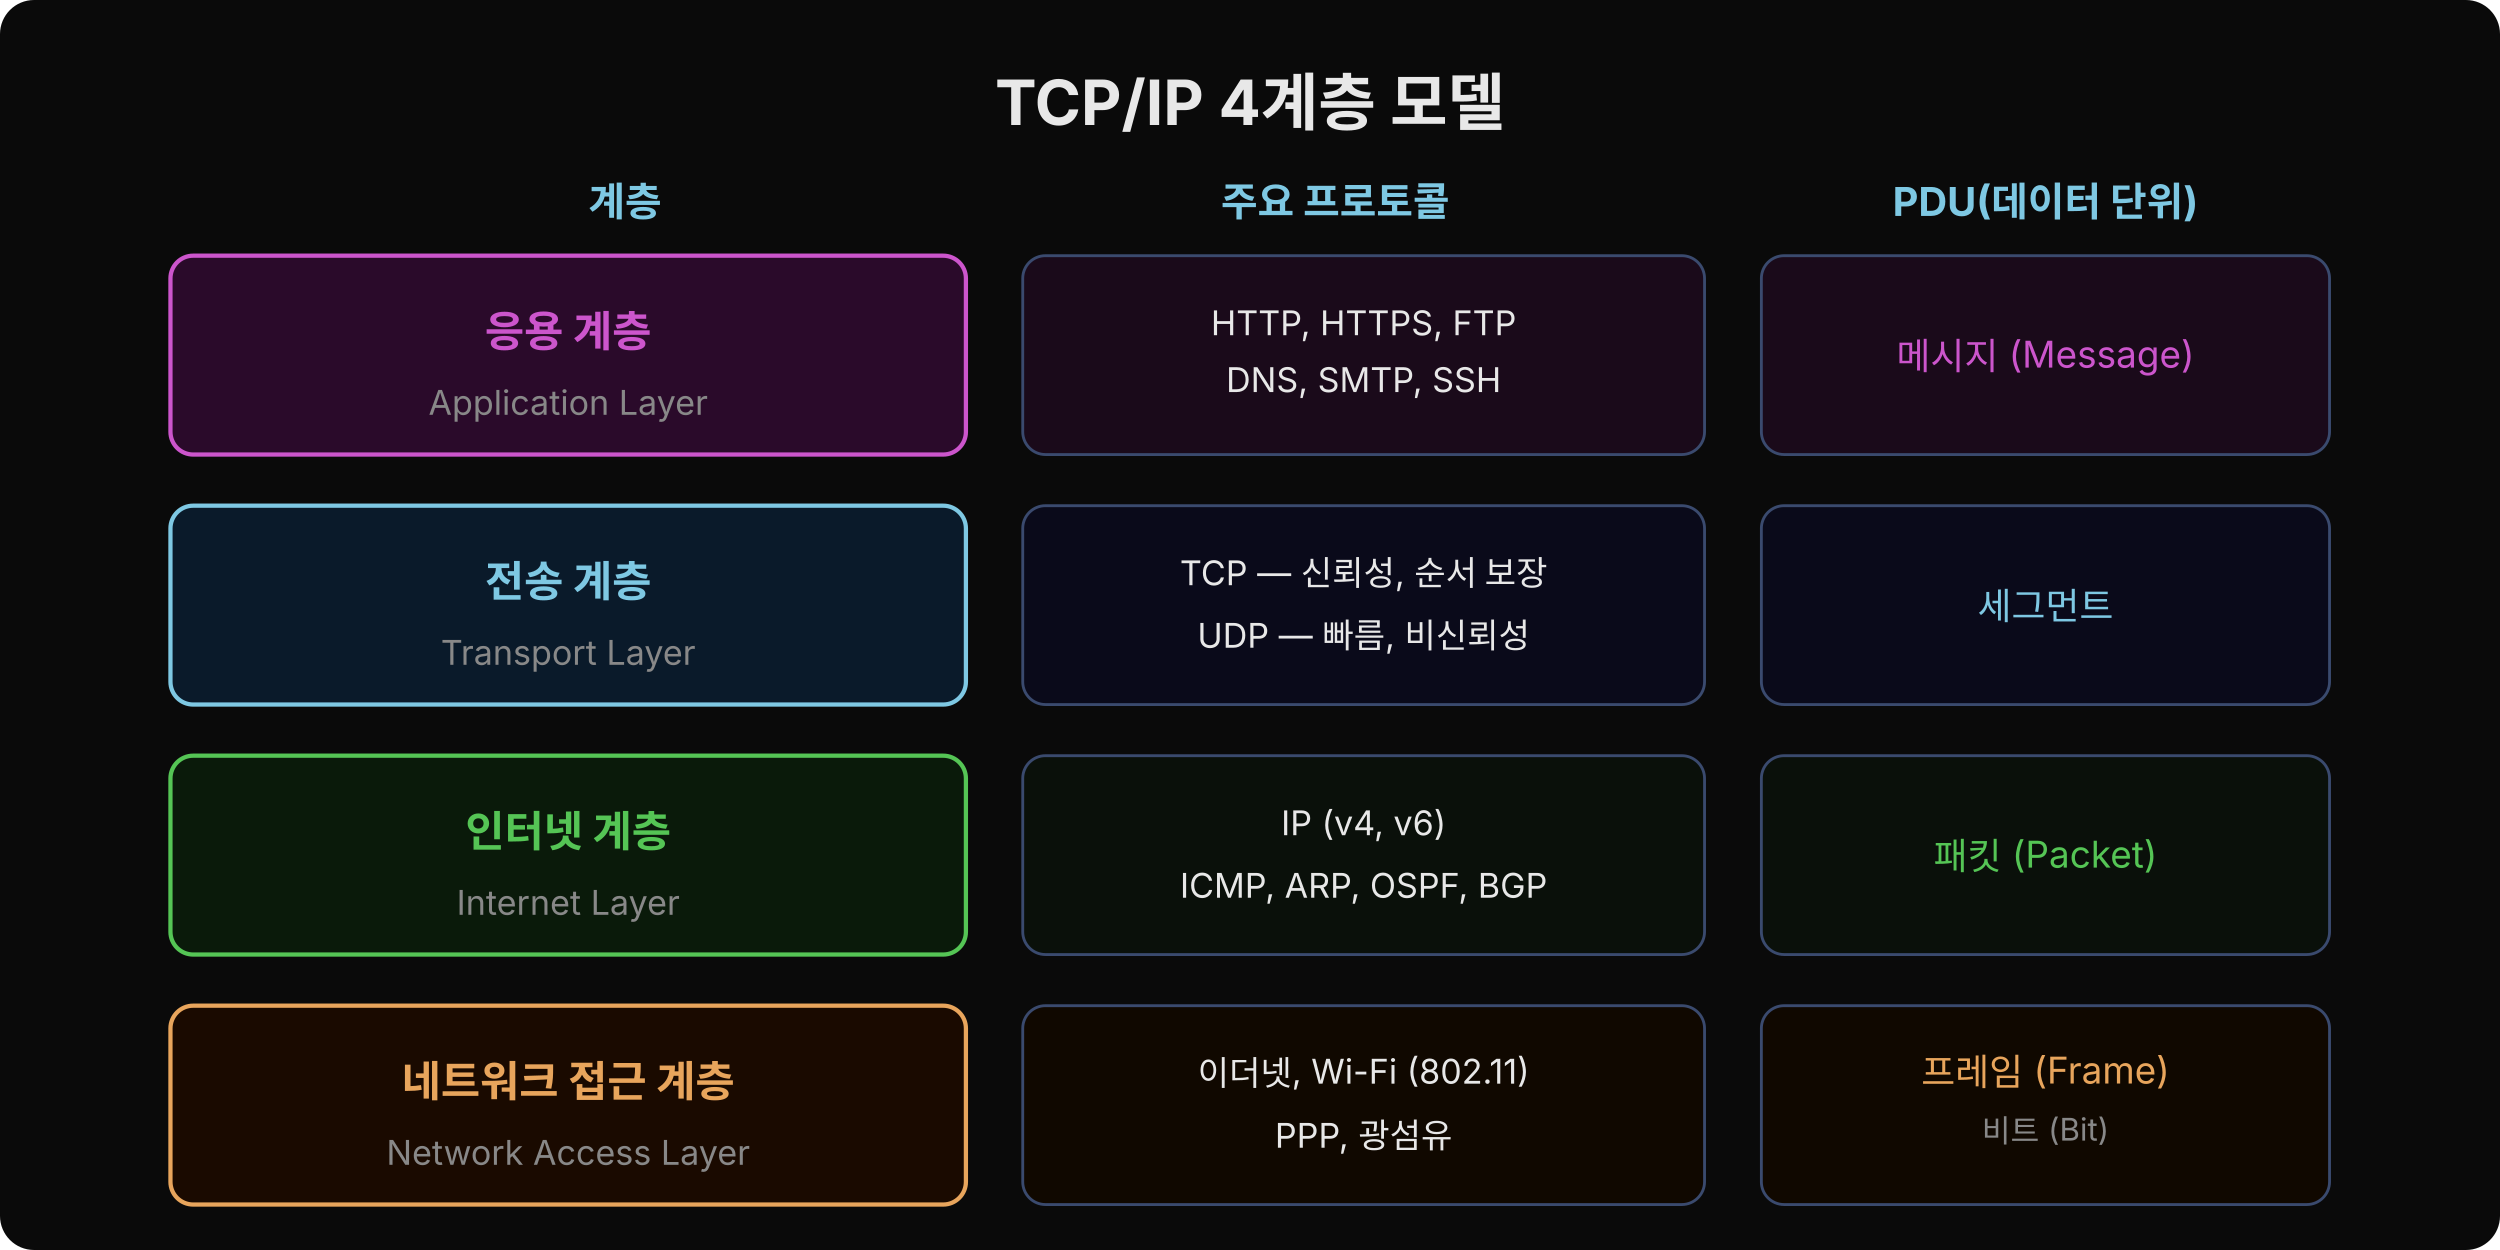
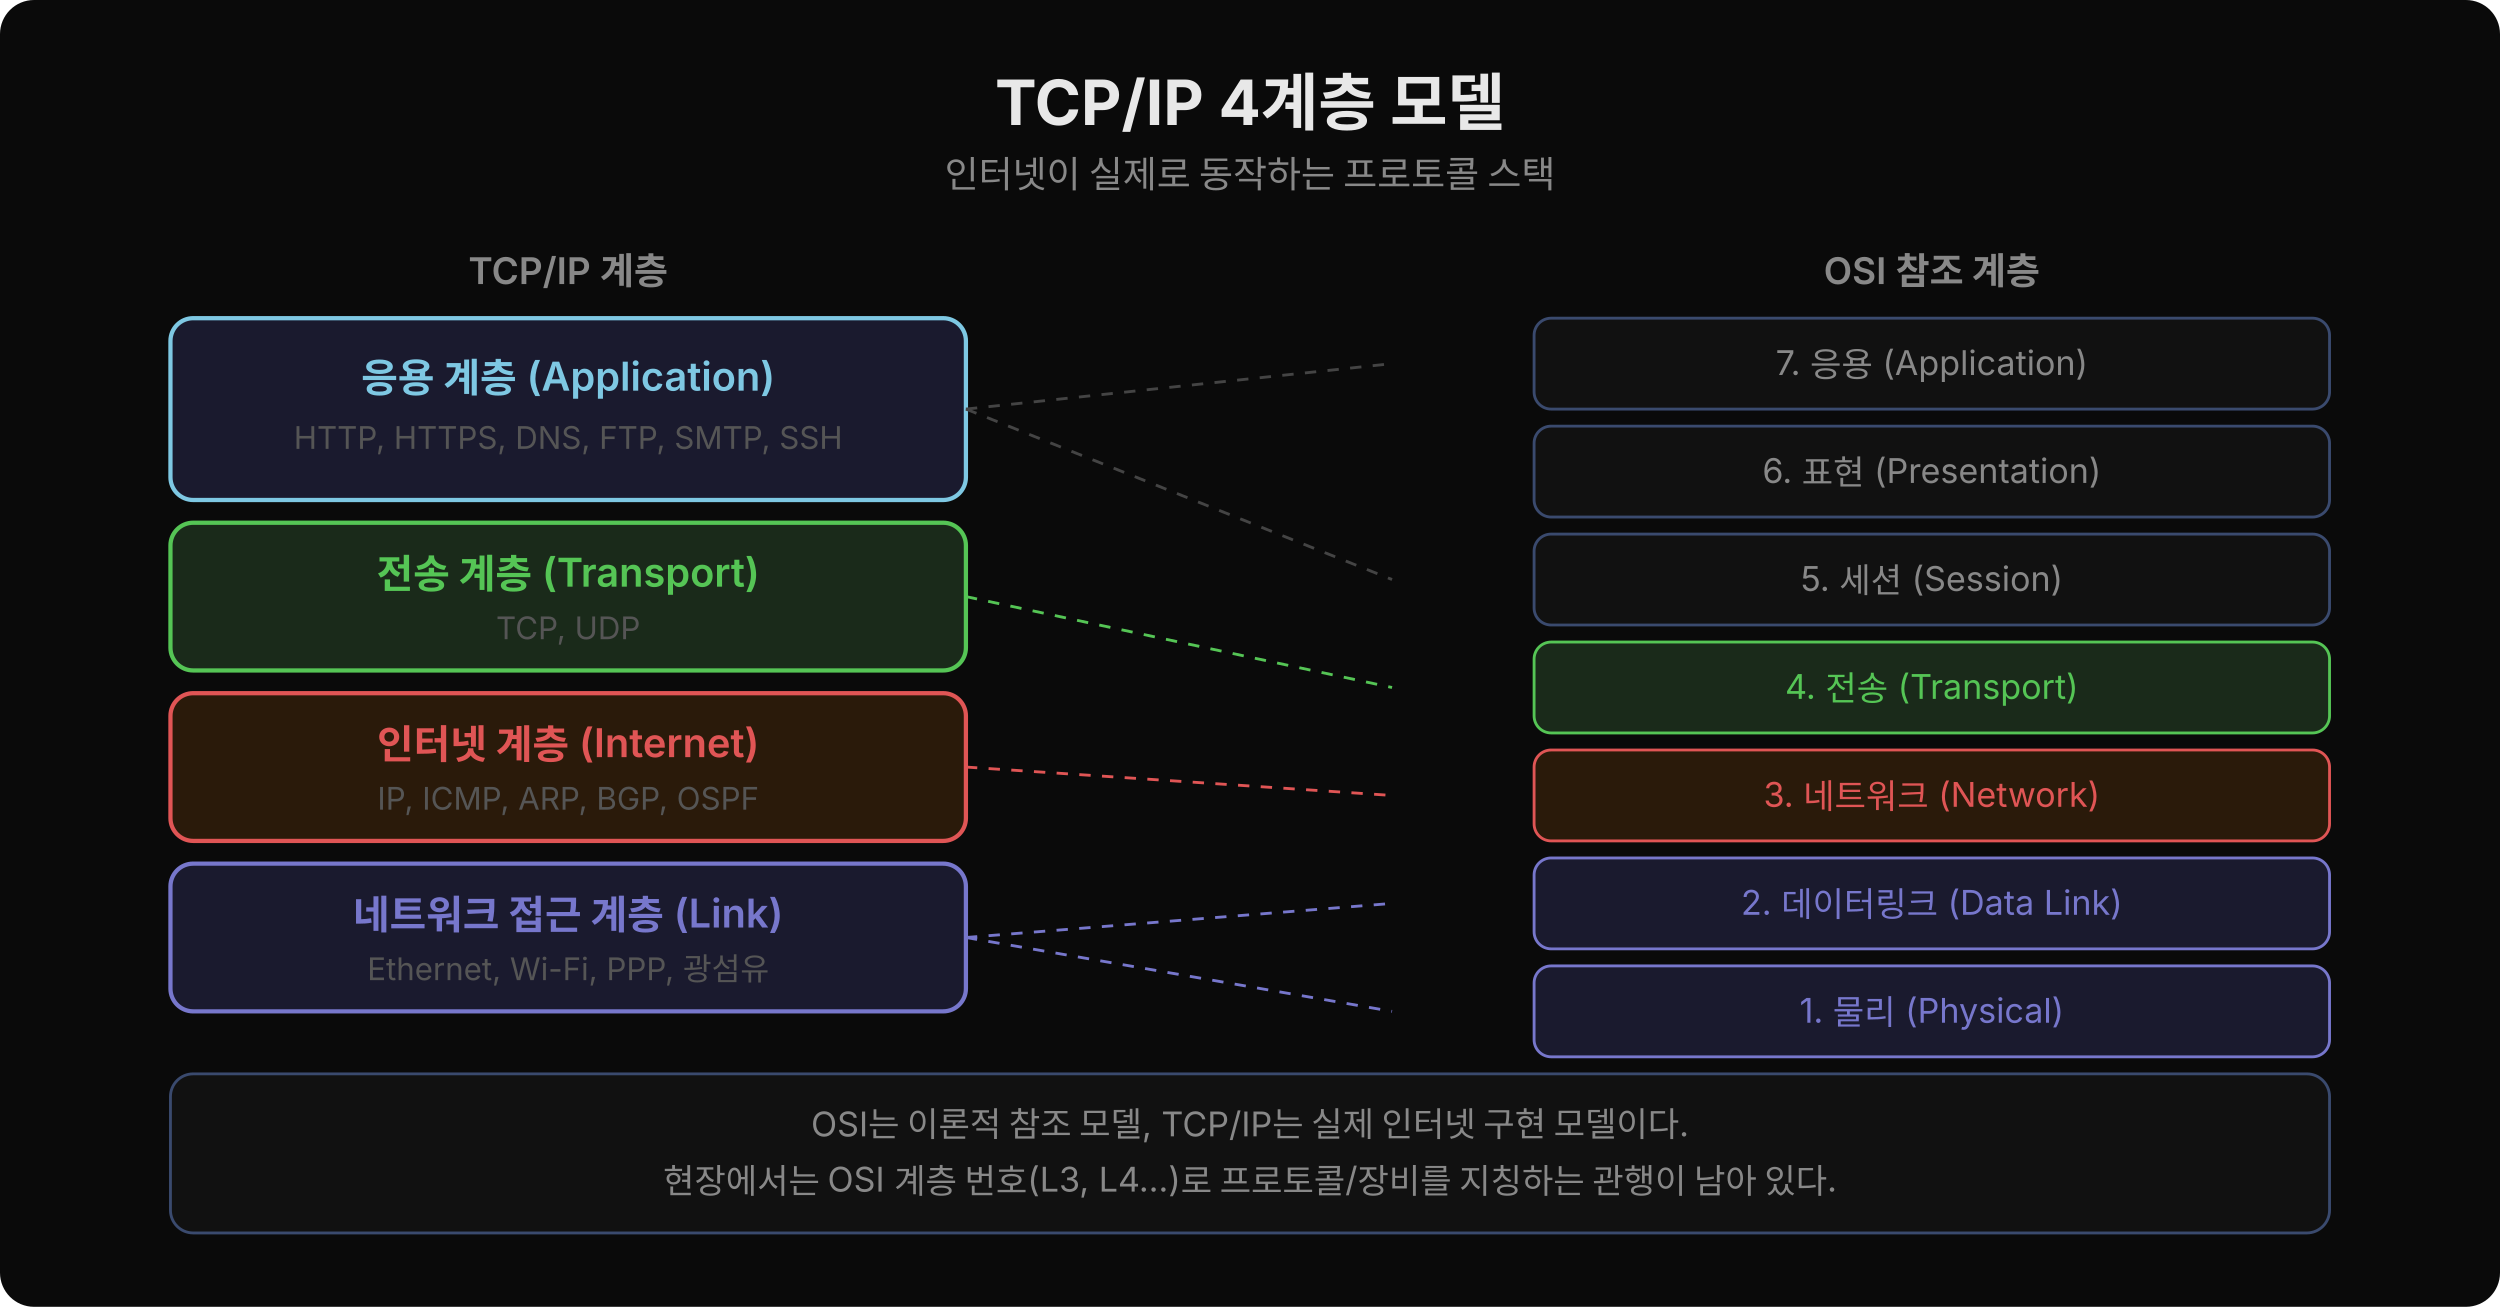
- <svg xmlns="http://www.w3.org/2000/svg" width="880" viewBox="0 0 880 440">
-   <rect width="880" height="440" fill="#0a0a0a" rx="12" />
-   <defs>
-     <marker id="arr-r" viewBox="0 0 14 14" refX="12" refY="7" markerUnits="userSpaceOnUse" markerWidth="14" markerHeight="14" orient="auto">
-       <path d="M 0 0 L 13 7 L 0 14 z" fill="#7ec8e3" />
-     </marker>
-   </defs>
+ <svg xmlns="http://www.w3.org/2000/svg" width="880" height="460" viewBox="0 0 880 460">
+   <rect width="880" height="460" fill="#0a0a0a" rx="12" />
  <text x="440" y="44" font-family="'Wanted Sans Variable','Wanted Sans',-apple-system,sans-serif" font-size="22" font-weight="700" fill="#e8e8e8" text-anchor="middle">TCP/IP 4계층 모델</text>
-   <text x="220" y="76" font-family="'Wanted Sans Variable','Wanted Sans',-apple-system,sans-serif" font-size="14" font-weight="700" fill="#7ec8e3" text-anchor="middle">계층</text>
-   <text x="470" y="76" font-family="'Wanted Sans Variable','Wanted Sans',-apple-system,sans-serif" font-size="14" font-weight="700" fill="#7ec8e3" text-anchor="middle">주요 프로토콜</text>
-   <text x="720" y="76" font-family="'Wanted Sans Variable','Wanted Sans',-apple-system,sans-serif" font-size="14" font-weight="700" fill="#7ec8e3" text-anchor="middle">PDU(데이터 단위)</text>
-   <rect x="60" y="90" width="280" height="70" rx="8" fill="#2a0a2a" stroke="#cc55cc" stroke-width="1.5" />
-   <text x="200" y="122" font-family="'Wanted Sans Variable','Wanted Sans',-apple-system,sans-serif" font-size="15" font-weight="700" fill="#cc55cc" text-anchor="middle">응용 계층</text>
-   <text x="200" y="146" font-family="'Wanted Sans Variable','Wanted Sans',-apple-system,sans-serif" font-size="12" fill="#888" text-anchor="middle">Application Layer</text>
-   <rect x="360" y="90" width="240" height="70" rx="8" fill="#1a0a1a" stroke="#3a4a6e" stroke-width="1" />
-   <text x="480" y="118" font-family="'Wanted Sans Variable','Wanted Sans',-apple-system,sans-serif" font-size="12" fill="#e8e8e8" text-anchor="middle">HTTP, HTTPS, FTP</text>
-   <text x="480" y="138" font-family="'Wanted Sans Variable','Wanted Sans',-apple-system,sans-serif" font-size="12" fill="#e8e8e8" text-anchor="middle">DNS, SMTP, SSH</text>
-   <rect x="620" y="90" width="200" height="70" rx="8" fill="#1a0a1a" stroke="#3a4a6e" stroke-width="1" />
-   <text x="720" y="130" font-family="'Wanted Sans Variable','Wanted Sans',-apple-system,sans-serif" font-size="13" fill="#cc55cc" text-anchor="middle">메시지 (Message)</text>
-   <rect x="60" y="178" width="280" height="70" rx="8" fill="#0a1a2a" stroke="#7ec8e3" stroke-width="1.5" />
-   <text x="200" y="210" font-family="'Wanted Sans Variable','Wanted Sans',-apple-system,sans-serif" font-size="15" font-weight="700" fill="#7ec8e3" text-anchor="middle">전송 계층</text>
-   <text x="200" y="234" font-family="'Wanted Sans Variable','Wanted Sans',-apple-system,sans-serif" font-size="12" fill="#888" text-anchor="middle">Transport Layer</text>
-   <rect x="360" y="178" width="240" height="70" rx="8" fill="#0a0a1a" stroke="#3a4a6e" stroke-width="1" />
-   <text x="480" y="206" font-family="'Wanted Sans Variable','Wanted Sans',-apple-system,sans-serif" font-size="12" fill="#e8e8e8" text-anchor="middle">TCP — 신뢰성, 순서 보장</text>
-   <text x="480" y="228" font-family="'Wanted Sans Variable','Wanted Sans',-apple-system,sans-serif" font-size="12" fill="#e8e8e8" text-anchor="middle">UDP — 빠름, 비신뢰성</text>
-   <rect x="620" y="178" width="200" height="70" rx="8" fill="#0a0a1a" stroke="#3a4a6e" stroke-width="1" />
-   <text x="720" y="218" font-family="'Wanted Sans Variable','Wanted Sans',-apple-system,sans-serif" font-size="13" fill="#7ec8e3" text-anchor="middle">세그먼트</text>
-   <rect x="60" y="266" width="280" height="70" rx="8" fill="#0a1a0a" stroke="#55c555" stroke-width="1.5" />
-   <text x="200" y="298" font-family="'Wanted Sans Variable','Wanted Sans',-apple-system,sans-serif" font-size="15" font-weight="700" fill="#55c555" text-anchor="middle">인터넷 계층</text>
-   <text x="200" y="322" font-family="'Wanted Sans Variable','Wanted Sans',-apple-system,sans-serif" font-size="12" fill="#888" text-anchor="middle">Internet Layer</text>
-   <rect x="360" y="266" width="240" height="70" rx="8" fill="#0a100a" stroke="#3a4a6e" stroke-width="1" />
-   <text x="480" y="294" font-family="'Wanted Sans Variable','Wanted Sans',-apple-system,sans-serif" font-size="12" fill="#e8e8e8" text-anchor="middle">IP (v4, v6)</text>
-   <text x="480" y="316" font-family="'Wanted Sans Variable','Wanted Sans',-apple-system,sans-serif" font-size="12" fill="#e8e8e8" text-anchor="middle">ICMP, ARP, OSPF, BGP</text>
-   <rect x="620" y="266" width="200" height="70" rx="8" fill="#0a100a" stroke="#3a4a6e" stroke-width="1" />
-   <text x="720" y="306" font-family="'Wanted Sans Variable','Wanted Sans',-apple-system,sans-serif" font-size="13" fill="#55c555" text-anchor="middle">패킷 (Packet)</text>
-   <rect x="60" y="354" width="280" height="70" rx="8" fill="#1a0a00" stroke="#e8a55c" stroke-width="1.5" />
-   <text x="200" y="386" font-family="'Wanted Sans Variable','Wanted Sans',-apple-system,sans-serif" font-size="15" font-weight="700" fill="#e8a55c" text-anchor="middle">네트워크 접근 계층</text>
-   <text x="200" y="410" font-family="'Wanted Sans Variable','Wanted Sans',-apple-system,sans-serif" font-size="12" fill="#888" text-anchor="middle">Network Access Layer</text>
-   <rect x="360" y="354" width="240" height="70" rx="8" fill="#100800" stroke="#3a4a6e" stroke-width="1" />
-   <text x="480" y="382" font-family="'Wanted Sans Variable','Wanted Sans',-apple-system,sans-serif" font-size="12" fill="#e8e8e8" text-anchor="middle">이더넷, Wi-Fi (802.11)</text>
-   <text x="480" y="404" font-family="'Wanted Sans Variable','Wanted Sans',-apple-system,sans-serif" font-size="12" fill="#e8e8e8" text-anchor="middle">PPP, 광섬유</text>
-   <rect x="620" y="354" width="200" height="70" rx="8" fill="#100800" stroke="#3a4a6e" stroke-width="1" />
-   <text x="720" y="382" font-family="'Wanted Sans Variable','Wanted Sans',-apple-system,sans-serif" font-size="13" fill="#e8a55c" text-anchor="middle">프레임 (Frame)</text>
-   <text x="720" y="402" font-family="'Wanted Sans Variable','Wanted Sans',-apple-system,sans-serif" font-size="11" fill="#888" text-anchor="middle">비트 (Bit)</text>
+   <text x="440" y="66" font-family="'Wanted Sans Variable','Wanted Sans',-apple-system,sans-serif" font-size="13" fill="#888" text-anchor="middle">인터넷이 실제로 동작하는 프로토콜 스택</text>
+   <text x="200" y="100" font-family="'Wanted Sans Variable','Wanted Sans',-apple-system,sans-serif" font-size="13" font-weight="600" fill="#888" text-anchor="middle">TCP/IP 계층</text>
+   <rect x="60" y="112" width="280" height="64" rx="8" fill="#1a1a2e" stroke="#7ec8e3" stroke-width="1.5" />
+   <text x="200" y="138" font-family="'Wanted Sans Variable','Wanted Sans',-apple-system,sans-serif" font-size="14" font-weight="600" fill="#7ec8e3" text-anchor="middle">응용 계층 (Application)</text>
+   <text x="200" y="158" font-family="'Wanted Sans Variable','Wanted Sans',-apple-system,sans-serif" font-size="11" fill="#555" text-anchor="middle">HTTP, HTTPS, DNS, FTP, SMTP, SSH</text>
+   <rect x="60" y="184" width="280" height="52" rx="8" fill="#1a2a1a" stroke="#55c555" stroke-width="1.5" />
+   <text x="200" y="207" font-family="'Wanted Sans Variable','Wanted Sans',-apple-system,sans-serif" font-size="14" font-weight="600" fill="#55c555" text-anchor="middle">전송 계층 (Transport)</text>
+   <text x="200" y="225" font-family="'Wanted Sans Variable','Wanted Sans',-apple-system,sans-serif" font-size="11" fill="#555" text-anchor="middle">TCP, UDP</text>
+   <rect x="60" y="244" width="280" height="52" rx="8" fill="#2a1a0a" stroke="#e05555" stroke-width="1.5" />
+   <text x="200" y="267" font-family="'Wanted Sans Variable','Wanted Sans',-apple-system,sans-serif" font-size="14" font-weight="600" fill="#e05555" text-anchor="middle">인터넷 계층 (Internet)</text>
+   <text x="200" y="285" font-family="'Wanted Sans Variable','Wanted Sans',-apple-system,sans-serif" font-size="11" fill="#555" text-anchor="middle">IP, ICMP, ARP, BGP, OSPF</text>
+   <rect x="60" y="304" width="280" height="52" rx="8" fill="#1a1a2e" stroke="#7777cc" stroke-width="1.5" />
+   <text x="200" y="327" font-family="'Wanted Sans Variable','Wanted Sans',-apple-system,sans-serif" font-size="14" font-weight="600" fill="#7777cc" text-anchor="middle">네트워크 접근 계층 (Link)</text>
+   <text x="200" y="345" font-family="'Wanted Sans Variable','Wanted Sans',-apple-system,sans-serif" font-size="11" fill="#555" text-anchor="middle">Ethernet, Wi-Fi, PPP, 광섬유</text>
+   <text x="680" y="100" font-family="'Wanted Sans Variable','Wanted Sans',-apple-system,sans-serif" font-size="13" font-weight="600" fill="#888" text-anchor="middle">OSI 참조 계층</text>
+   <rect x="540" y="112" width="280" height="32" rx="6" fill="#111" stroke="#3a4a6e" stroke-width="1" />
+   <text x="680" y="132" font-family="'Wanted Sans Variable','Wanted Sans',-apple-system,sans-serif" font-size="12" fill="#888" text-anchor="middle">7. 응용 (Application)</text>
+   <rect x="540" y="150" width="280" height="32" rx="6" fill="#111" stroke="#3a4a6e" stroke-width="1" />
+   <text x="680" y="170" font-family="'Wanted Sans Variable','Wanted Sans',-apple-system,sans-serif" font-size="12" fill="#888" text-anchor="middle">6. 표현 (Presentation)</text>
+   <rect x="540" y="188" width="280" height="32" rx="6" fill="#111" stroke="#3a4a6e" stroke-width="1" />
+   <text x="680" y="208" font-family="'Wanted Sans Variable','Wanted Sans',-apple-system,sans-serif" font-size="12" fill="#888" text-anchor="middle">5. 세션 (Session)</text>
+   <rect x="540" y="226" width="280" height="32" rx="6" fill="#1a2a1a" stroke="#55c555" stroke-width="1" />
+   <text x="680" y="246" font-family="'Wanted Sans Variable','Wanted Sans',-apple-system,sans-serif" font-size="12" fill="#55c555" text-anchor="middle">4. 전송 (Transport)</text>
+   <rect x="540" y="264" width="280" height="32" rx="6" fill="#2a1a0a" stroke="#e05555" stroke-width="1" />
+   <text x="680" y="284" font-family="'Wanted Sans Variable','Wanted Sans',-apple-system,sans-serif" font-size="12" fill="#e05555" text-anchor="middle">3. 네트워크 (Network)</text>
+   <rect x="540" y="302" width="280" height="32" rx="6" fill="#1a1a2e" stroke="#7777cc" stroke-width="1" />
+   <text x="680" y="322" font-family="'Wanted Sans Variable','Wanted Sans',-apple-system,sans-serif" font-size="12" fill="#7777cc" text-anchor="middle">2. 데이터링크 (Data Link)</text>
+   <rect x="540" y="340" width="280" height="32" rx="6" fill="#1a1a2e" stroke="#7777cc" stroke-width="1" />
+   <text x="680" y="360" font-family="'Wanted Sans Variable','Wanted Sans',-apple-system,sans-serif" font-size="12" fill="#7777cc" text-anchor="middle">1. 물리 (Physical)</text>
+   <line x1="340" y1="144" x2="490" y2="128" stroke="#444" stroke-width="1" stroke-dasharray="4,4" />
+   <line x1="340" y1="144" x2="490" y2="204" stroke="#444" stroke-width="1" stroke-dasharray="4,4" />
+   <line x1="340" y1="210" x2="490" y2="242" stroke="#55c555" stroke-width="1" stroke-dasharray="4,4" />
+   <line x1="340" y1="270" x2="490" y2="280" stroke="#e05555" stroke-width="1" stroke-dasharray="4,4" />
+   <line x1="340" y1="330" x2="490" y2="318" stroke="#7777cc" stroke-width="1" stroke-dasharray="4,4" />
+   <line x1="340" y1="330" x2="490" y2="356" stroke="#7777cc" stroke-width="1" stroke-dasharray="4,4" />
+   <rect x="60" y="378" width="760" height="56" rx="8" fill="#111" stroke="#3a4a6e" stroke-width="1" />
+   <text x="440" y="400" font-family="'Wanted Sans Variable','Wanted Sans',-apple-system,sans-serif" font-size="12" fill="#888" text-anchor="middle">OSI는 이론적 참조 모델, TCP/IP는 실제 인터넷 구현 모델이다.</text>
+   <text x="440" y="420" font-family="'Wanted Sans Variable','Wanted Sans',-apple-system,sans-serif" font-size="12" fill="#888" text-anchor="middle">현장에서는 OSI 계층 번호(L3, L4...)로 프로토콜/장비를 지칭하는 관행이 남아 있다.</text>
</svg>
